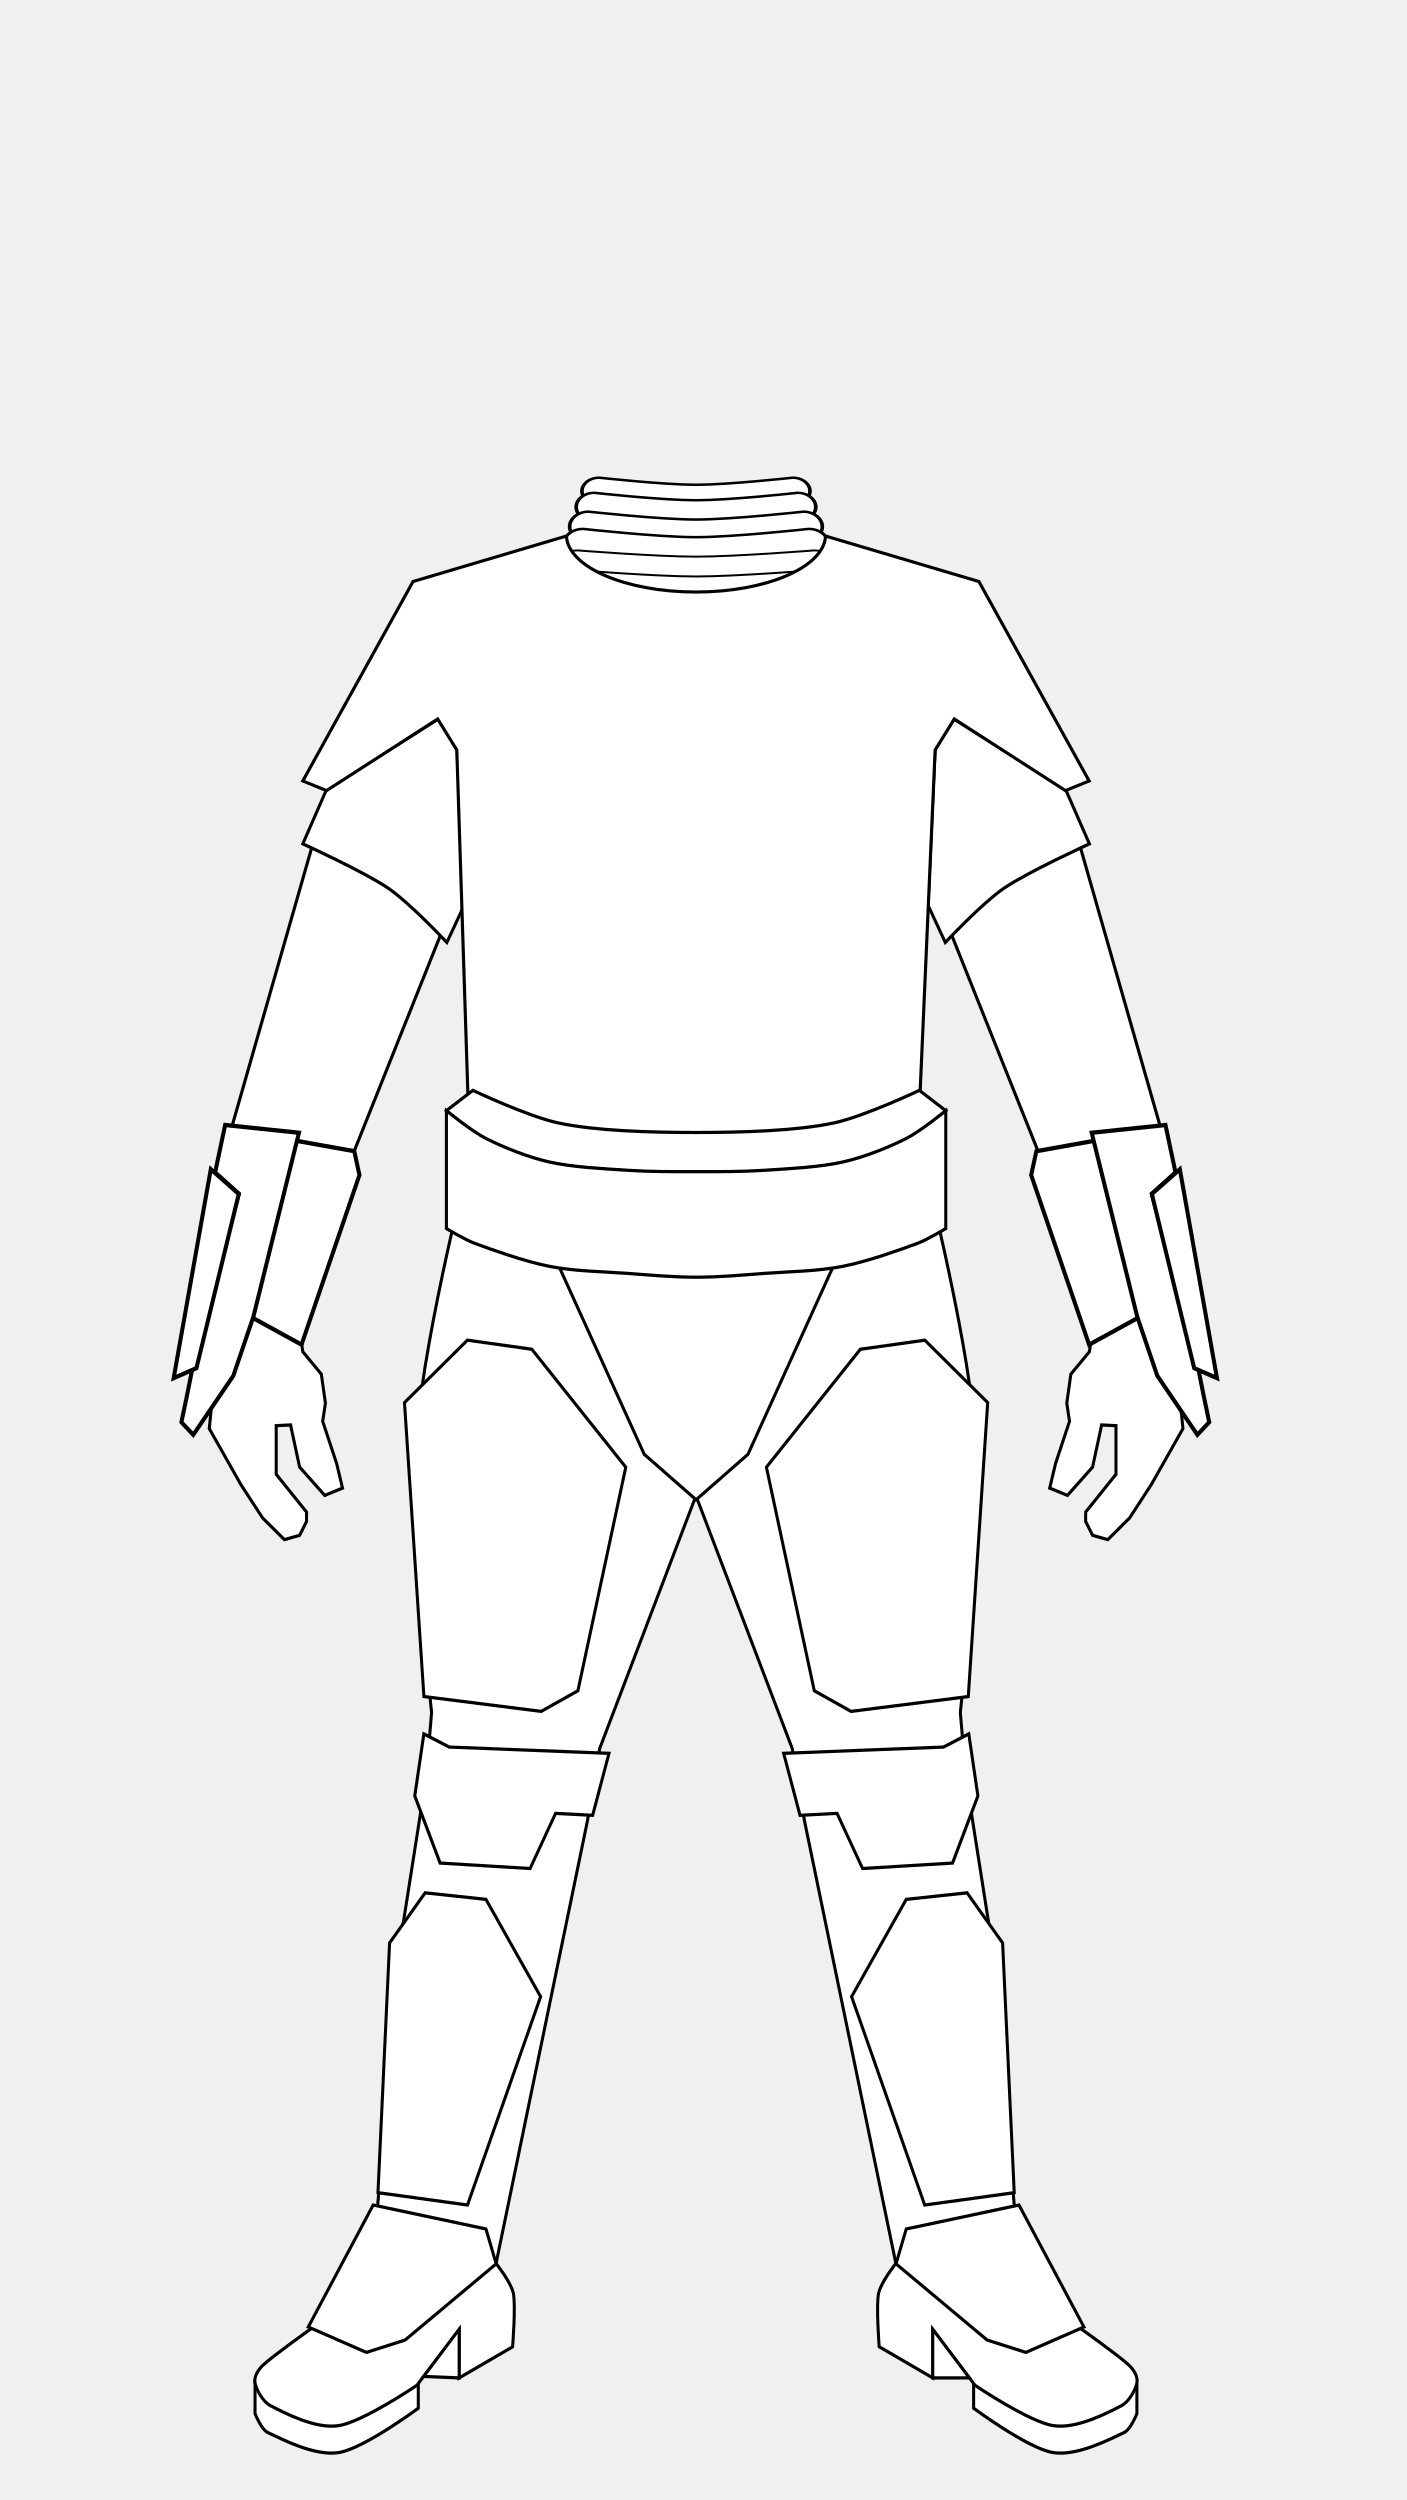
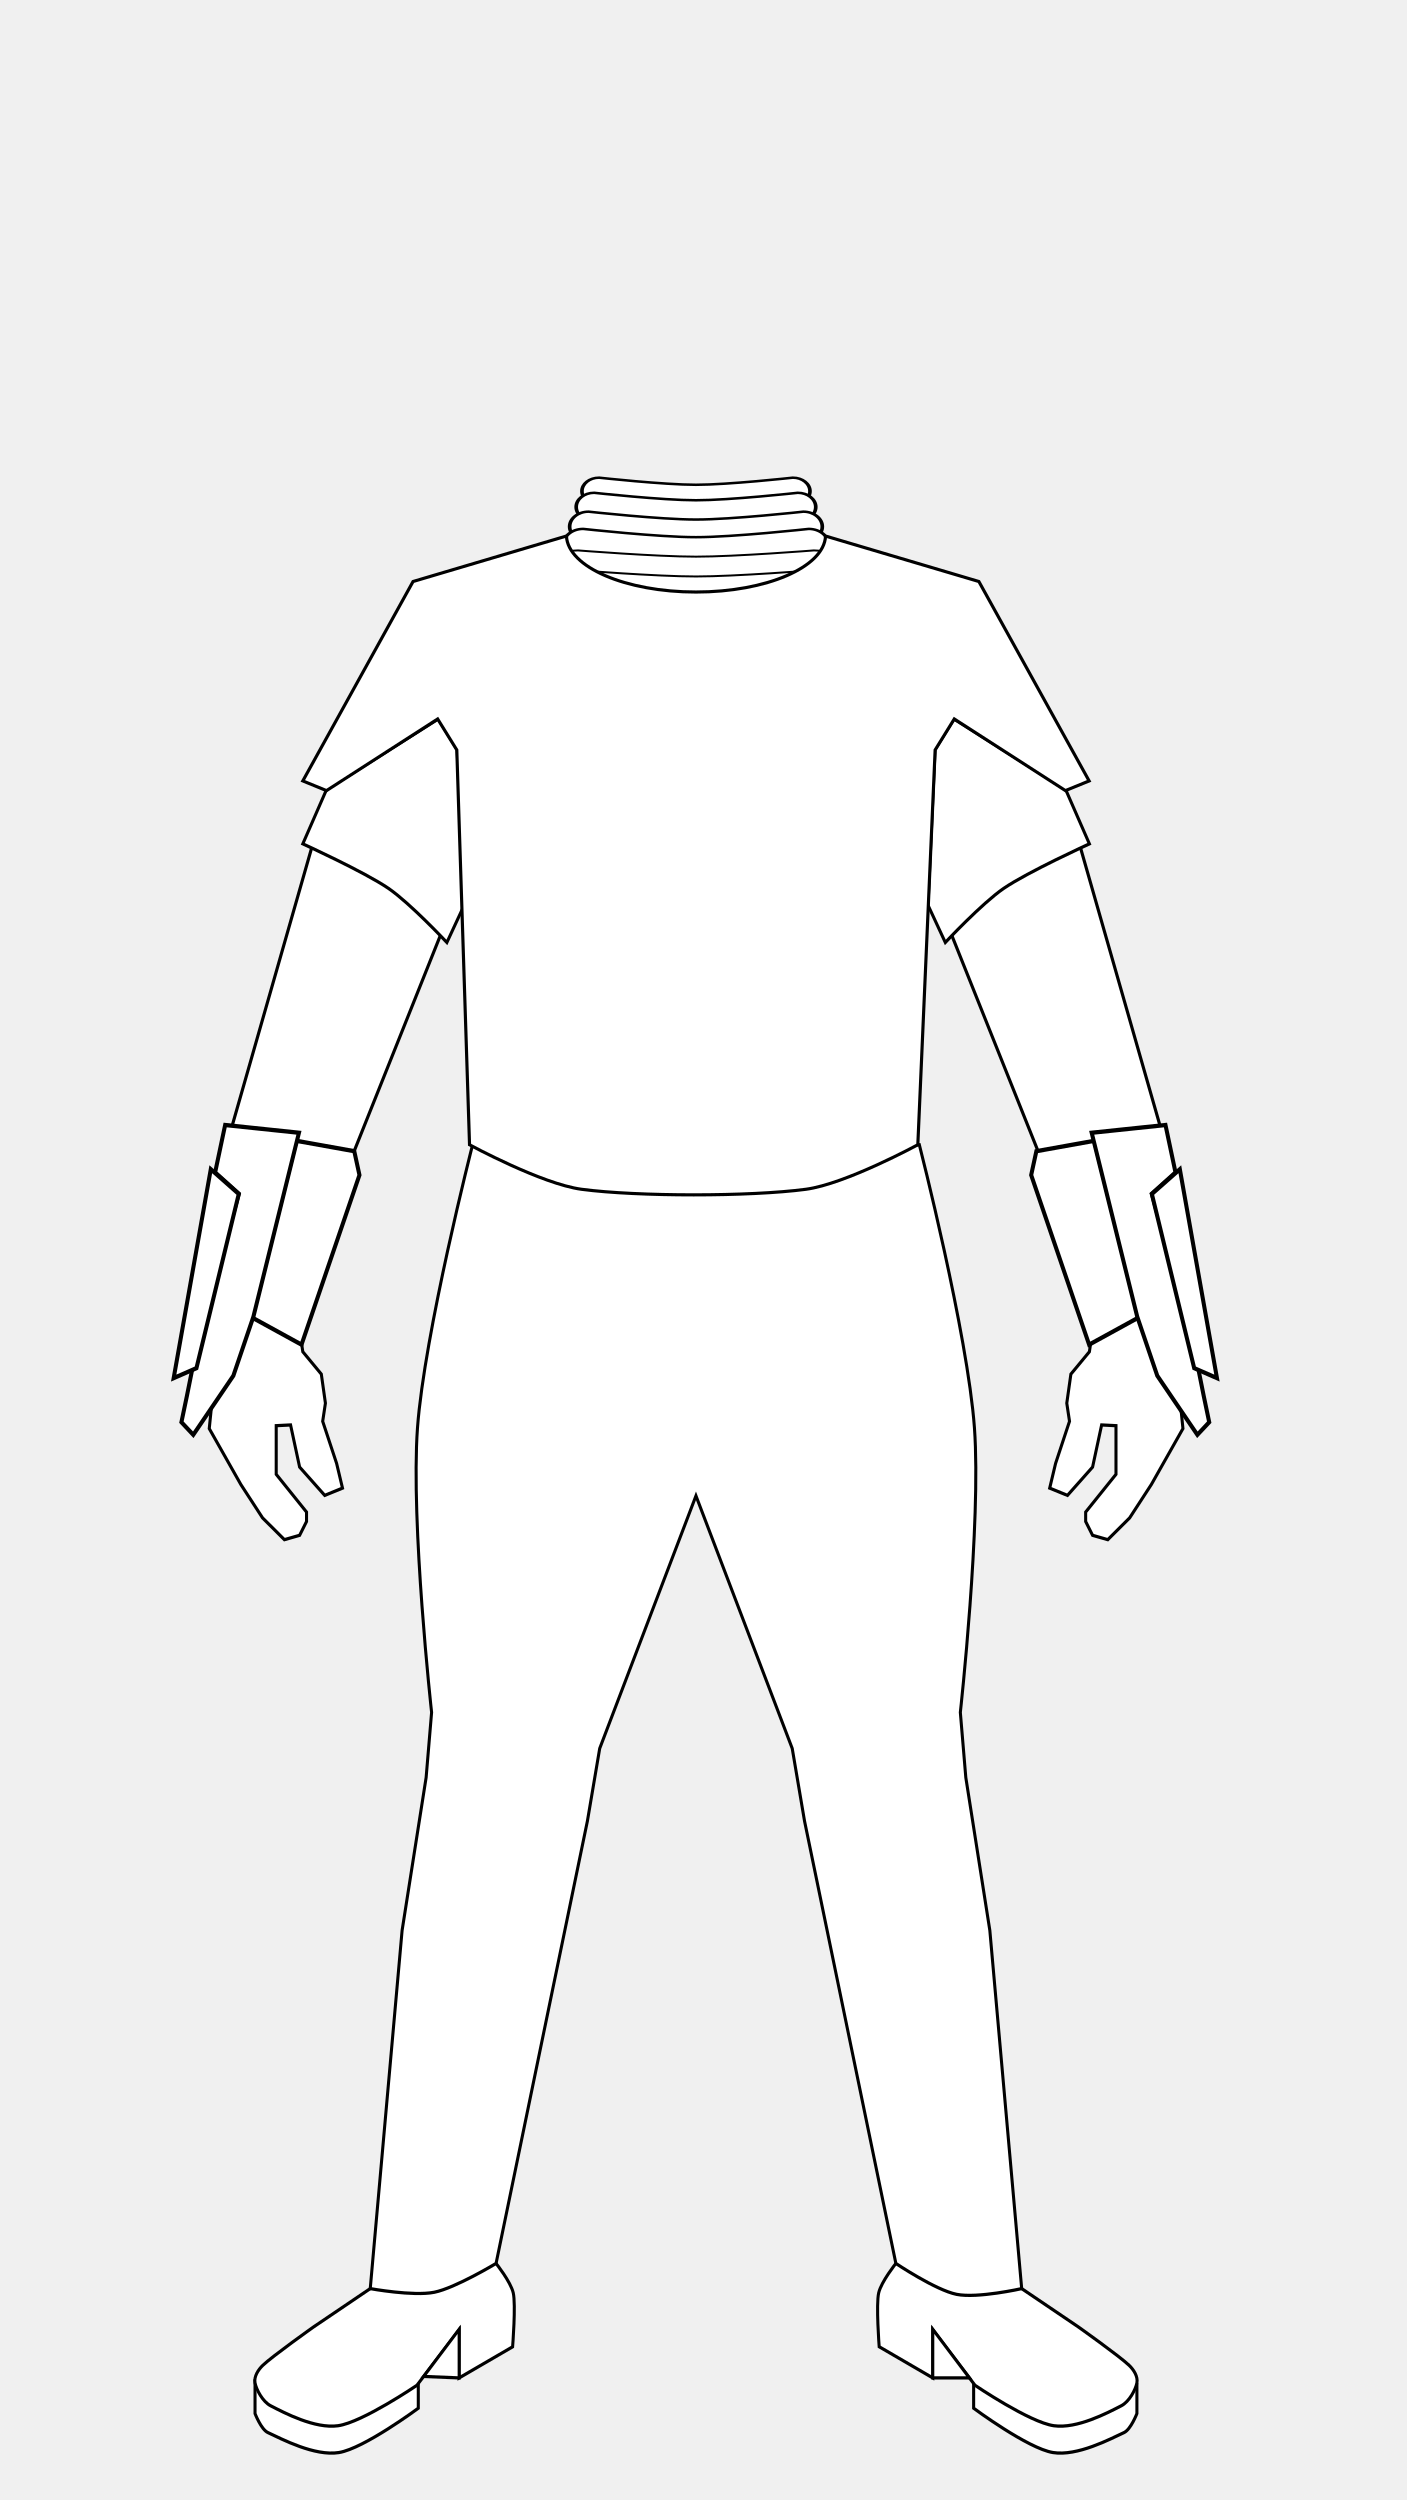
<svg xmlns="http://www.w3.org/2000/svg" id="Male-Body" width="100%" height="100%" viewBox="0 0 1800 3200" version="1.1" style="stroke:black;fill:white;">
  <style>
		.overrideFill [style] {
			fill: inherit !important;
		}
	</style>
  <g id="Back">
    <defs>
      <g id="Full_Cape" transform="matrix(4.16667,0,0,4.16667,-106.797,0)">
        <path id="Cape_Full" d="M282.382,188.133C252.498,199.416 219.224,253.787 215.107,295.138C212.51,321.231 199.786,347.741 200.978,373.719C202.186,400.062 188.897,427.382 187.92,453.706C187.04,477.422 180.043,488.257 175.981,511.709C169.904,546.803 163.185,569.926 157.733,605.049C153.4,632.967 140.299,656.04 134.145,664.751C133.582,665.547 172.258,664.613 180.066,663.35C205.284,659.269 224.613,658.09 249.639,664.229C276.827,670.898 303.539,674.986 331.343,668.837C358.129,662.913 383.311,648.755 410.783,646.225C432.127,644.259 452.952,651.144 473.474,655.924C478.676,657.136 485.884,660.234 491.268,659.892C491.404,659.884 489.545,647.386 489.273,646.04C486.62,632.918 480.568,620.393 473.47,609.161C455.416,580.592 461.642,549.247 458.342,515.481C455.143,482.746 458.488,449.941 452.986,417.265C448.119,388.362 431.018,361.468 426.736,332.303C421.711,298.087 410.04,261.437 399.709,228.191C387.039,187.419 312.266,176.85 282.382,188.133Z" style="stroke-width:0.97px;" />
      </g>
      <g id="Shoulder_Cape" transform="matrix(0.871254,0,0,1.0528,117.868,-16.9251)">
        <path id="Cape_Shoulder" d="M1552.7,783.806C1536.45,746.35 1522.52,708.924 1522.52,708.924C1528.19,698.577 1571.95,698.914 1584.23,699.549C1612.85,701.028 1653.09,711.751 1670.56,729.276C1680.53,739.27 1700.88,739.819 1707.64,751.967C1708.17,752.916 1714.34,763.088 1713.75,763.539C1713.67,763.599 1717.21,784.138 1721.36,808.087C1750.4,827.225 1776.49,852.445 1794.03,881.876C1838.26,956.076 1882.39,1039.73 1916.55,1119.39C1945.68,1187.3 1994.99,1253.64 2025.12,1320.56C2059.17,1396.22 2075.4,1449.28 2104.84,1526.43C2135.2,1606.03 2172.7,1677.06 2229.28,1735.43C2251.53,1758.38 2288.19,1777.74 2302.77,1807.86C2304.26,1810.95 2316.79,1840.04 2316.52,1840.14C2305.86,1844.13 2289.09,1840.88 2277.71,1841.02C2232.81,1841.54 2138.94,1798.1 2097.11,1815.4C2043.26,1837.66 2049.08,1925.72 1999,1955.77C1947.02,1986.97 1858.82,1909.99 1799.1,1909.88C1744.13,1909.77 1757.38,2030.24 1709.18,2054.92C1694.26,2062.56 1596.3,2064.12 1596.88,2061.87C1603.23,2037.21 1613.58,1973.8 1602.77,1903.84C1589.18,1815.83 1586.57,1756.05 1574.26,1667.74C1566.04,1608.72 1572.61,1578.45 1557.76,1520.67C1541.28,1456.53 1549.02,1382.75 1528.1,1319.86C1507.47,1257.83 1514.64,1186.34 1501.6,1121.81C1480.94,1019.54 1498.72,829.766 1551.31,784.951C1551.77,784.562 1552.23,784.181 1552.7,783.806Z" style="stroke-width:4.18px;" />
      </g>
    </defs>
    <g id="Cape" class="optional" transform="matrix(1,0,0,1,-345.148,0)">
			</g>
  </g>
  <g id="Body" transform="matrix(1.00223,0,0,1.14613,-458.879,1182.3)">
+     <g id="Boots" transform="matrix(1.32517,0,0,1.49961,729.581,-966.59)">
+       <g>
+         <g transform="matrix(-1.31718,0,0,1.08136,1689.97,-124.051)">
+           <path d="M726.29,1716.4L726.29,1733.18C726.29,1733.18 686.583,1760.92 668.24,1763.71C650.512,1766.41 626.465,1754.43 616.231,1749.95C611.31,1747.8 606.835,1736.87 606.835,1736.87L606.835,1716.07C606.835,1716.07 612.824,1727.35 618.244,1729.82C628.534,1734.52 668.576,1744.25 668.576,1744.25L726.29,1716.4Z" style="stroke-width:2.24px;" />
+         </g>
+         <g transform="matrix(-1.31718,0,0,1.08136,1689.97,-122.969)">
+           <path d="M649.785,1676.13C649.785,1676.13 619.698,1696.21 612.54,1702.64C609.227,1705.62 605.942,1710.36 606.835,1714.72C607.786,1719.37 612.409,1727.66 618.244,1730.49C628.366,1735.41 650.646,1746.48 667.569,1744.25C685.409,1741.9 725.283,1716.4 725.283,1716.4L756.196,1678.15L756.196,1711.31L795.412,1689.83C795.412,1689.83 797.784,1660.65 795.748,1652.65C793.795,1644.97 783.196,1632.47 783.196,1632.47L728.303,1626.14L649.785,1676.13Z" style="stroke-width:2.24px;" />
+         </g>
+         <g transform="matrix(-1.31718,0,0,1.08136,1689.97,-122.969)">
+           <path d="M729.401,1711.31L756.196,1711.31L756.196,1677.81L729.401,1711.31Z" style="stroke-width:2.24px;" />
+         </g>
+       </g>
+       <g>
+         <g transform="matrix(1.31718,0,0,1.08136,-758.572,-124.051)">
+           <path d="M726.29,1716.4L726.29,1733.18C726.29,1733.18 686.583,1760.92 668.24,1763.71C650.512,1766.41 626.465,1754.43 616.231,1749.95C611.31,1747.8 606.835,1736.87 606.835,1736.87L606.835,1716.07L618.244,1729.82L668.576,1744.25L726.29,1716.4Z" style="stroke-width:2.24px;" />
+         </g>
+         <g transform="matrix(1.31718,0,0,1.08136,-758.572,-122.969)">
+           <path d="M649.785,1676.13C649.785,1676.13 619.698,1696.21 612.54,1702.64C609.227,1705.62 605.942,1710.36 606.835,1714.72C607.786,1719.37 612.409,1727.66 618.244,1730.49C628.366,1735.41 650.646,1746.48 667.569,1744.25C685.409,1741.9 725.283,1716.4 725.283,1716.4L756.196,1678.15L756.083,1711.37L795.299,1689.89C795.299,1689.89 797.784,1660.65 795.748,1652.65C793.795,1644.97 783.196,1632.47 783.196,1632.47L728.303,1626.14L649.785,1676.13Z" style="stroke-width:2.24px;" />
+         </g>
+         <g transform="matrix(1.31718,0,0,1.08136,-758.572,-122.969)">
+           <path d="M730.205,1710.31L756.196,1711.31L756.196,1677.81L730.205,1710.31Z" style="stroke-width:2.24px;" />
+         </g>
+       </g>
+     </g>
    <g id="Flight-Suit" transform="matrix(0.997778,0,0,1.0475,73.6392,34.784)">
      <g transform="matrix(2.03538,0,0,1.63063,328.037,-1007.92)">
        <g transform="matrix(1.29579,0,0,0.929431,-738.62,-84.9653)">
          <path d="M984.737,430.319C984.737,425.068 981.013,420.806 976.426,420.806C976.426,420.806 945.078,425.806 929.404,425.806C913.73,425.806 882.382,420.806 882.382,420.806C877.795,420.806 874.071,425.068 874.071,430.319C874.071,435.569 877.795,439.832 882.382,439.832C882.382,439.832 913.73,444.832 929.404,444.832C945.078,444.832 976.426,439.832 976.426,439.832C981.013,439.832 984.737,435.569 984.737,430.319Z" style="stroke-width:1.78px;" />
        </g>
        <g transform="matrix(1.36143,0,0,0.976507,-799.619,-94.8875)">
          <path d="M984.737,430.319C984.737,425.068 981.013,420.806 976.426,420.806C976.426,420.806 945.078,425.806 929.404,425.806C913.73,425.806 882.382,420.806 882.382,420.806C877.795,420.806 874.071,425.068 874.071,430.319C874.071,435.569 877.795,439.832 882.382,439.832C882.382,439.832 913.73,444.832 929.404,444.832C945.078,444.832 976.426,439.832 976.426,439.832C981.013,439.832 984.737,435.569 984.737,430.319Z" style="stroke-width:1.7px;" />
        </g>
        <g transform="matrix(1.43578,0,0,1.02984,-868.719,-104.993)">
          <path d="M984.737,430.319C984.737,425.068 981.013,420.806 976.426,420.806C976.426,420.806 945.078,425.806 929.404,425.806C913.73,425.806 882.382,420.806 882.382,420.806C877.795,420.806 874.071,425.068 874.071,430.319C874.071,435.569 877.795,439.832 882.382,439.832C882.382,439.832 913.73,444.832 929.404,444.832C945.078,444.832 976.426,439.832 976.426,439.832C981.013,439.832 984.737,435.569 984.737,430.319Z" style="stroke-width:1.61px;" />
        </g>
        <g transform="matrix(1.50761,0,0,1.08136,-935.486,-115.4)">
          <path d="M984.737,430.319C984.737,425.068 981.013,420.806 976.426,420.806C976.426,420.806 945.078,425.806 929.404,425.806C913.73,425.806 882.382,420.806 882.382,420.806C877.795,420.806 874.071,425.068 874.071,430.319C874.071,435.569 877.795,439.832 882.382,439.832C882.382,439.832 913.73,444.832 929.404,444.832C945.078,444.832 976.426,439.832 976.426,439.832C981.013,439.832 984.737,435.569 984.737,430.319Z" style="stroke-width:1.53px;" />
        </g>
        <g transform="matrix(1.57903,0,0,0.816557,-1001.86,10.0899)">
          <path d="M984.737,430.319C984.737,425.068 981.013,420.806 976.426,420.806C976.426,420.806 945.078,425.806 929.404,425.806C913.73,425.806 882.382,420.806 882.382,420.806C877.795,420.806 874.071,425.068 874.071,430.319C874.071,435.569 877.795,439.832 882.382,439.832C882.382,439.832 913.73,444.832 929.404,444.832C945.078,444.832 976.426,439.832 976.426,439.832C981.013,439.832 984.737,435.569 984.737,430.319Z" style="stroke-width:1.59px;" />
        </g>
        <g transform="matrix(1.57903,0,0,0.816557,-1001.86,23.0506)">
          <path d="M984.737,430.319C984.737,425.068 981.013,420.806 976.426,420.806C976.426,420.806 945.078,425.806 929.404,425.806C913.73,425.806 882.382,420.806 882.382,420.806C877.795,420.806 874.071,425.068 874.071,430.319C874.071,435.569 877.795,439.832 882.382,439.832C882.382,439.832 913.73,449.461 929.404,449.461C945.078,449.461 976.426,439.832 976.426,439.832C981.013,439.832 984.737,435.569 984.737,430.319Z" style="stroke-width:1.59px;" />
        </g>
      </g>
      <g>
        <g transform="matrix(1,0,0,0.832936,436.906,-1031.55)">
          <path d="M1309.9,1026.97L1436.93,1470.97L1447.89,1699.91L1346.67,1719.43L1282.52,1503.94L1137.87,1142L1145.14,976.225L1169.63,936.575L1309.9,1026.97Z" style="stroke-width:4.04px;" />
        </g>
        <g transform="matrix(1,0,0,0.832936,436.906,-1031.55)">
          <path d="M368.514,1026.7L508.368,936.575L532.859,976.225L538.38,1147.23L395.824,1503.94L331.668,1719.43L230.445,1699.91L241.412,1470.97L368.514,1026.7Z" style="stroke-width:4.04px;" />
        </g>
      </g>
      <g transform="matrix(1.74938,0,0,1.54809,-350.077,-1132.01)">
        <path d="M859.029,1277.8L850.029,1327.8L783.196,1632.47C783.196,1632.47 753.306,1649.43 737.963,1652.32C722.619,1655.21 691.136,1649.81 691.136,1649.81L714.446,1403.13L732.029,1297.8L736.029,1252.97C736.029,1252.97 720.696,1122.29 725.696,1057.13C730.696,991.977 766.029,862.023 766.029,862.023L929.463,865.356L1092.9,862.023C1092.9,862.023 1128.23,991.977 1133.23,1057.13C1138.23,1122.29 1122.9,1252.97 1122.9,1252.97L1126.9,1297.8L1144.48,1403.13L1167.79,1649.81C1167.79,1649.81 1135.54,1656.64 1120.2,1653.76C1104.86,1650.87 1075.73,1632.47 1075.73,1632.47L1008.9,1327.8L999.897,1277.8L929.463,1103.8L859.029,1277.8Z" style="stroke-width:2.24px;" />
      </g>
    </g>
    <g id="Sleeves" transform="matrix(0.997778,0,0,1.0475,73.6392,34.784)" class="optional">
      <g id="Sleeve">
        <g transform="matrix(-1.74938,0,0,1.54809,2902.23,-1132.01)">
          <path d="M659.13,617.472L641.796,654.806C641.796,654.806 686.894,674.153 704.463,685.472C720.352,695.709 747.213,722.722 747.213,722.722L759.88,697.022L754.68,589.822L740.88,568.822L659.13,617.472Z" style="stroke-width:2.24px;" />
        </g>
        <g transform="matrix(1.74938,0,0,1.54809,-350.077,-1132.01)">
          <path d="M659.13,617.472L641.796,654.806C641.796,654.806 686.894,674.153 704.463,685.472C720.352,695.709 747.213,722.722 747.213,722.722L759.88,697.022L754.68,589.822L740.88,568.822L659.13,617.472Z" style="stroke-width:2.24px;" />
        </g>
      </g>
    </g>
    <g id="Vest" transform="matrix(0.997778,0,0,0.8725,509.574,-557.169)">
      <path d="M673.214,142.643C675.327,182.234 748.818,214.084 839.037,214.084C929.255,214.084 1002.75,182.234 1004.86,142.653L1006.36,142.857L1201.12,200.628L1342.24,455.875L1311.91,468.266L1169.63,376.575L1145.14,416.225L1122.97,921.589C1122.97,921.589 1030.53,971.83 979.521,978.586C907.797,988.085 764.348,988.085 692.623,978.586C641.616,971.83 549.174,921.589 549.174,921.589L532.859,416.225L508.368,376.575L366.085,468.266L335.762,455.875L476.879,200.628L671.643,142.857L673.214,142.643Z" style="stroke-width:4.04px;" />
    </g>
    <g id="Hands" transform="matrix(0.997778,0,0,1.0475,73.6392,34.784)">
      <g id="Left_Hand" transform="matrix(-1.74938,0,0,1.54809,2902.23,-1132.01)">
        <path d="M641.796,1004.6L655.339,1020.01L658.339,1040.01L656.339,1052.51L666.53,1081.51L670.839,1098.51L657.839,1103.51L639.456,1084.01L632.839,1055.01L622.339,1055.51L622.339,1089.01L644.523,1115.01L644.523,1121.51L639.456,1131.01L628.339,1134.01L612.339,1119.01L596.456,1096.01L578.839,1066.67L573.339,1057.51L575.339,1039.01L581.594,979.514L613.339,982.014L639.456,990.014L641.796,1004.6Z" style="stroke-width:2.24px;" />
      </g>
      <g id="Right_Hand" transform="matrix(1.74938,0,0,1.54809,-350.077,-1132.01)">
        <path d="M641.796,1004.6L655.339,1020.01L658.339,1040.01L656.339,1052.51L666.53,1081.51L670.839,1098.51L657.839,1103.51L639.456,1084.01L632.839,1055.01L622.339,1055.51L622.339,1089.01L644.523,1115.01L644.523,1121.51L639.456,1131.01L628.339,1134.01L612.339,1119.01L596.456,1096.01L578.839,1066.67L573.339,1057.51L575.339,1039.01L581.594,979.514L613.339,982.014L639.456,990.014L641.796,1004.6Z" style="stroke-width:2.24px;" />
      </g>
    </g>
-     <g id="Boots" transform="matrix(1.32517,0,0,1.49961,729.581,-966.59)">
-       <g>
-         <g transform="matrix(-1.31718,0,0,1.08136,1689.97,-124.051)">
-           <path d="M726.29,1716.4L726.29,1733.18C726.29,1733.18 686.583,1760.92 668.24,1763.71C650.512,1766.41 626.465,1754.43 616.231,1749.95C611.31,1747.8 606.835,1736.87 606.835,1736.87L606.835,1716.07C606.835,1716.07 612.824,1727.35 618.244,1729.82C628.534,1734.52 668.576,1744.25 668.576,1744.25L726.29,1716.4Z" style="stroke-width:2.24px;" />
-         </g>
-         <g transform="matrix(-1.31718,0,0,1.08136,1689.97,-122.969)">
-           <path d="M649.785,1676.13C649.785,1676.13 619.698,1696.21 612.54,1702.64C609.227,1705.62 605.942,1710.36 606.835,1714.72C607.786,1719.37 612.409,1727.66 618.244,1730.49C628.366,1735.41 650.646,1746.48 667.569,1744.25C685.409,1741.9 725.283,1716.4 725.283,1716.4L756.196,1678.15L756.196,1711.31L795.412,1689.83C795.412,1689.83 797.784,1660.65 795.748,1652.65C793.795,1644.97 783.196,1632.47 783.196,1632.47L728.303,1626.14L649.785,1676.13Z" style="stroke-width:2.24px;" />
-         </g>
-         <g transform="matrix(-1.31718,0,0,1.08136,1689.97,-122.969)">
-           <path d="M729.401,1711.31L756.196,1711.31L756.196,1677.81L729.401,1711.31Z" style="stroke-width:2.24px;" />
-         </g>
-       </g>
-       <g>
-         <g transform="matrix(1.31718,0,0,1.08136,-758.572,-124.051)">
-           <path d="M726.29,1716.4L726.29,1733.18C726.29,1733.18 686.583,1760.92 668.24,1763.71C650.512,1766.41 626.465,1754.43 616.231,1749.95C611.31,1747.8 606.835,1736.87 606.835,1736.87L606.835,1716.07L618.244,1729.82L668.576,1744.25L726.29,1716.4Z" style="stroke-width:2.24px;" />
-         </g>
-         <g transform="matrix(1.31718,0,0,1.08136,-758.572,-122.969)">
-           <path d="M649.785,1676.13C649.785,1676.13 619.698,1696.21 612.54,1702.64C609.227,1705.62 605.942,1710.36 606.835,1714.72C607.786,1719.37 612.409,1727.66 618.244,1730.49C628.366,1735.41 650.646,1746.48 667.569,1744.25C685.409,1741.9 725.283,1716.4 725.283,1716.4L756.196,1678.15L756.083,1711.37L795.299,1689.89C795.299,1689.89 797.784,1660.65 795.748,1652.65C793.795,1644.97 783.196,1632.47 783.196,1632.47L728.303,1626.14L649.785,1676.13Z" style="stroke-width:2.24px;" />
-         </g>
-         <g transform="matrix(1.31718,0,0,1.08136,-758.572,-122.969)">
-           <path d="M730.205,1710.31L756.196,1711.31L756.196,1677.81L730.205,1710.31Z" style="stroke-width:2.24px;" />
-         </g>
-       </g>
-     </g>
  </g>
-   <g id="Lower-Armor" transform="matrix(1.00223,0,0,1.14613,-821.879,1162.3)">
-     <g id="Ankles" transform="matrix(1.32517,0,0,1.49961,1091.94,-947.081)">
-       <g id="Ankle-Left" transform="matrix(-1.31718,0,0,1.08136,1689.97,-122.969)">
-         <path d="M645.696,1674.97L693.196,1590.97L775.696,1607.47L783.196,1631.47L716.529,1683.97L688.196,1692.47L645.696,1674.97Z" style="stroke-width:2.24px;" />
-       </g>
-       <g id="Ankle-Right" transform="matrix(1.31718,0,0,1.08136,-758.572,-122.969)">
-         <path d="M645.696,1674.97L693.196,1590.97L775.696,1607.47L783.196,1631.47L716.529,1683.97L688.196,1692.47L645.696,1674.97Z" style="stroke-width:2.24px;" />
-       </g>
-     </g>
-     <g id="Shins" transform="matrix(1.32517,0,0,1.49961,1091.94,-947.081)">
-       <g id="Shin-Left" transform="matrix(-1.31718,0,0,1.08136,1689.97,-122.969)">
-         <path d="M705.196,1410.47L731.196,1375.97L775.696,1380.47L815.696,1447.47L762.196,1590.97L696.696,1582.47L705.196,1410.47Z" style="stroke-width:2.24px;" />
-       </g>
-       <g id="Shin-Right" transform="matrix(1.31718,0,0,1.08136,-758.572,-122.969)">
-         <path d="M705.196,1410.47L731.196,1375.97L775.696,1380.47L815.696,1447.47L762.196,1590.97L696.696,1582.47L705.196,1410.47Z" style="stroke-width:2.24px;" />
-       </g>
-     </g>
-     <g id="Knees" transform="matrix(1.32517,0,0,1.49961,1091.94,-947.081)">
-       <g id="Knee-Left" transform="matrix(1.24028,-0.342686,0.471162,1.01823,-945.298,235.299)">
-         <path d="M729.696,1252.97L725.696,1296.97L751.696,1304.3L755.696,1345.97L819.029,1363.3L853.029,1325.63L862.029,1283.3L841.363,1285.97L729.696,1252.97Z" style="stroke-width:2.24px;" />
-       </g>
-       <g id="Knee-Right" transform="matrix(-1.24028,-0.342686,-0.471162,1.01823,1877.14,235.299)">
-         <path d="M729.696,1252.97L725.696,1296.97L751.696,1304.3L755.696,1345.97L819.029,1363.3L853.029,1325.63L862.029,1283.3L841.363,1285.97L729.696,1252.97Z" style="stroke-width:2.24px;" />
-       </g>
-     </g>
-     <g id="Thighs" transform="matrix(1.32517,0,0,1.49961,1091.94,-947.081)">
-       <g id="Thigh-Left" transform="matrix(-1.49662,0,0,1.22868,1819.1,-304.958)">
-         <path d="M716.529,1061.97L757.029,1024.13L798.529,1029.63L859.029,1101.13L828.196,1236.63L804.529,1249.13L729.029,1240.13L716.529,1061.97Z" style="stroke-width:1.97px;" />
-       </g>
-       <g id="Thigh-Right" transform="matrix(1.49662,0,0,1.22868,-887.709,-304.958)">
-         <path d="M716.529,1061.97L757.029,1024.13L798.529,1029.63L859.029,1101.13L828.196,1236.63L804.529,1249.13L729.029,1240.13L716.529,1061.97Z" style="stroke-width:1.97px;" />
-       </g>
-     </g>
-     <g id="Groin" transform="matrix(1.74549,0,0,1.62162,86.7033,-1131.49)">
-       <path d="M891.529,1073.97L828.196,942.634L1030.73,942.634L967.397,1073.97L929.463,1105.26L891.529,1073.97Z" style="stroke-width:2.24px;" />
-     </g>
-     <g id="Belt" transform="matrix(1.32517,0,0,1.49961,1091.94,-947.081)">
-       <g transform="matrix(1.31718,0,0,1.08136,-758.572,-122.969)">
-         <path d="M883.439,878.991C865.546,877.935 840.106,876.688 822.106,872.991C805.978,869.678 787.994,862.75 775.439,856.806C764.997,851.862 746.772,837.324 746.772,837.324L766.106,823.324C766.106,823.324 806.111,841.129 828.196,845.655C855.422,851.236 895.707,852.322 929.463,852.322C963.219,852.322 1003.5,851.236 1030.73,845.655C1052.82,841.129 1092.82,823.324 1092.82,823.324L1112.15,837.324C1112.15,837.324 1093.93,851.862 1083.49,856.806C1070.93,862.75 1052.95,869.678 1036.82,872.991C1018.82,876.688 993.38,877.935 975.487,878.991C960.172,879.894 944.804,879.324 929.463,879.324C914.122,879.324 898.754,879.894 883.439,878.991Z" style="stroke-width:2.24px;" />
-       </g>
-       <g transform="matrix(1.31718,0,0,1.08136,-758.572,-122.969)">
-         <path d="M878.83,949.324C860.937,948.076 840.671,947.944 822.106,944.5C803.541,941.056 779.994,932.996 767.439,928.657C760.179,926.149 746.772,918.468 746.772,918.468L746.772,837.324C746.772,837.324 765.503,851.685 776.106,856.657C788.661,862.546 806.221,869.307 822.106,872.657C839.226,876.269 860.937,877.213 878.83,878.324C895.678,879.37 912.585,879.324 929.463,879.324C946.341,879.324 963.248,879.37 980.097,878.324C997.989,877.213 1019.7,876.269 1036.82,872.657C1052.7,869.307 1070.27,862.546 1082.82,856.657C1093.42,851.685 1112.15,837.324 1112.15,837.324L1112.15,918.468C1112.15,918.468 1098.75,926.149 1091.49,928.657C1078.93,932.996 1055.39,941.056 1036.82,944.5C1018.25,947.944 997.989,948.076 980.097,949.324C963.236,950.5 946.341,951.991 929.463,951.991C912.585,951.991 895.69,950.5 878.83,949.324Z" style="stroke-width:2.24px;" />
-       </g>
-     </g>
+   <g id="Lower-body_wrapper" transform="translate(291,1343)">
+     <g id="Lower-Body_Current" />
  </g>
  <g id="Upper-body_wrapper" transform="translate(190,557)">
    <g id="Gauntlet" transform="matrix(1.32813,0,0,1.71875,81.4967,-491.626)">
      <g id="Left_Gauntlet_Upper-Body_Classic">
        <g transform="matrix(1.31718,0,0,1.08136,-756.697,-107.226)">
          <path d="M1219.98,849.641L1177.58,856.806L1173.78,873.241L1216.18,990.041L1252.18,971.441L1219.98,849.641Z" style="stroke-width:2.96px;" />
        </g>
        <g transform="matrix(1.31718,0,0,1.08136,-756.697,-107.226)">
          <path d="M1272.05,838.775L1218.05,844.108L1251.38,970.775L1266.05,1011.44L1295.38,1052.11L1304.05,1043.44L1300.05,1025.44L1293.38,994.108L1262.05,886.108L1279.38,871.441L1272.05,838.775Z" style="stroke-width:2.96px;" />
        </g>
        <g transform="matrix(1.31718,0,0,1.08136,-756.697,-107.226)">
          <path d="M1262.09,886.284L1293.06,1006.22L1309.72,1013.07L1282.56,869.241L1262.09,886.284Z" style="stroke-width:2.96px;" />
        </g>
      </g>
      <g id="Right_Gauntlet_Upper-Body_Classic">
        <g transform="matrix(-1.31718,0,0,1.08136,1688.09,-107.226)">
          <path d="M1219.98,849.641L1177.58,856.806L1173.78,873.241L1216.18,990.041L1252.18,971.441L1219.98,849.641Z" style="stroke-width:2.96px;" />
        </g>
        <g transform="matrix(-1.31718,0,0,1.08136,1688.09,-107.226)">
          <path d="M1272.05,838.775L1218.05,844.108L1251.38,970.775L1266.05,1011.44L1295.38,1052.11L1304.05,1043.44L1300.05,1025.44L1293.38,994.108L1262.05,886.108L1279.38,871.441L1272.05,838.775Z" style="stroke-width:2.96px;" />
        </g>
        <g transform="matrix(-1.31718,0,0,1.08136,1688.09,-107.226)">
          <path d="M1262.09,886.284L1293.06,1006.22L1309.72,1013.07L1282.56,869.241L1262.09,886.284Z" style="stroke-width:2.96px;" />
        </g>
      </g>
    </g>
    <g id="Upper-Body_Current" />
  </g>
  <g id="Helmet-wrapper" transform="translate(540,35)">
-     <g id="Helmet_Current"> </g>
+     <g id="Helmet_Current" />
  </g>
</svg>
